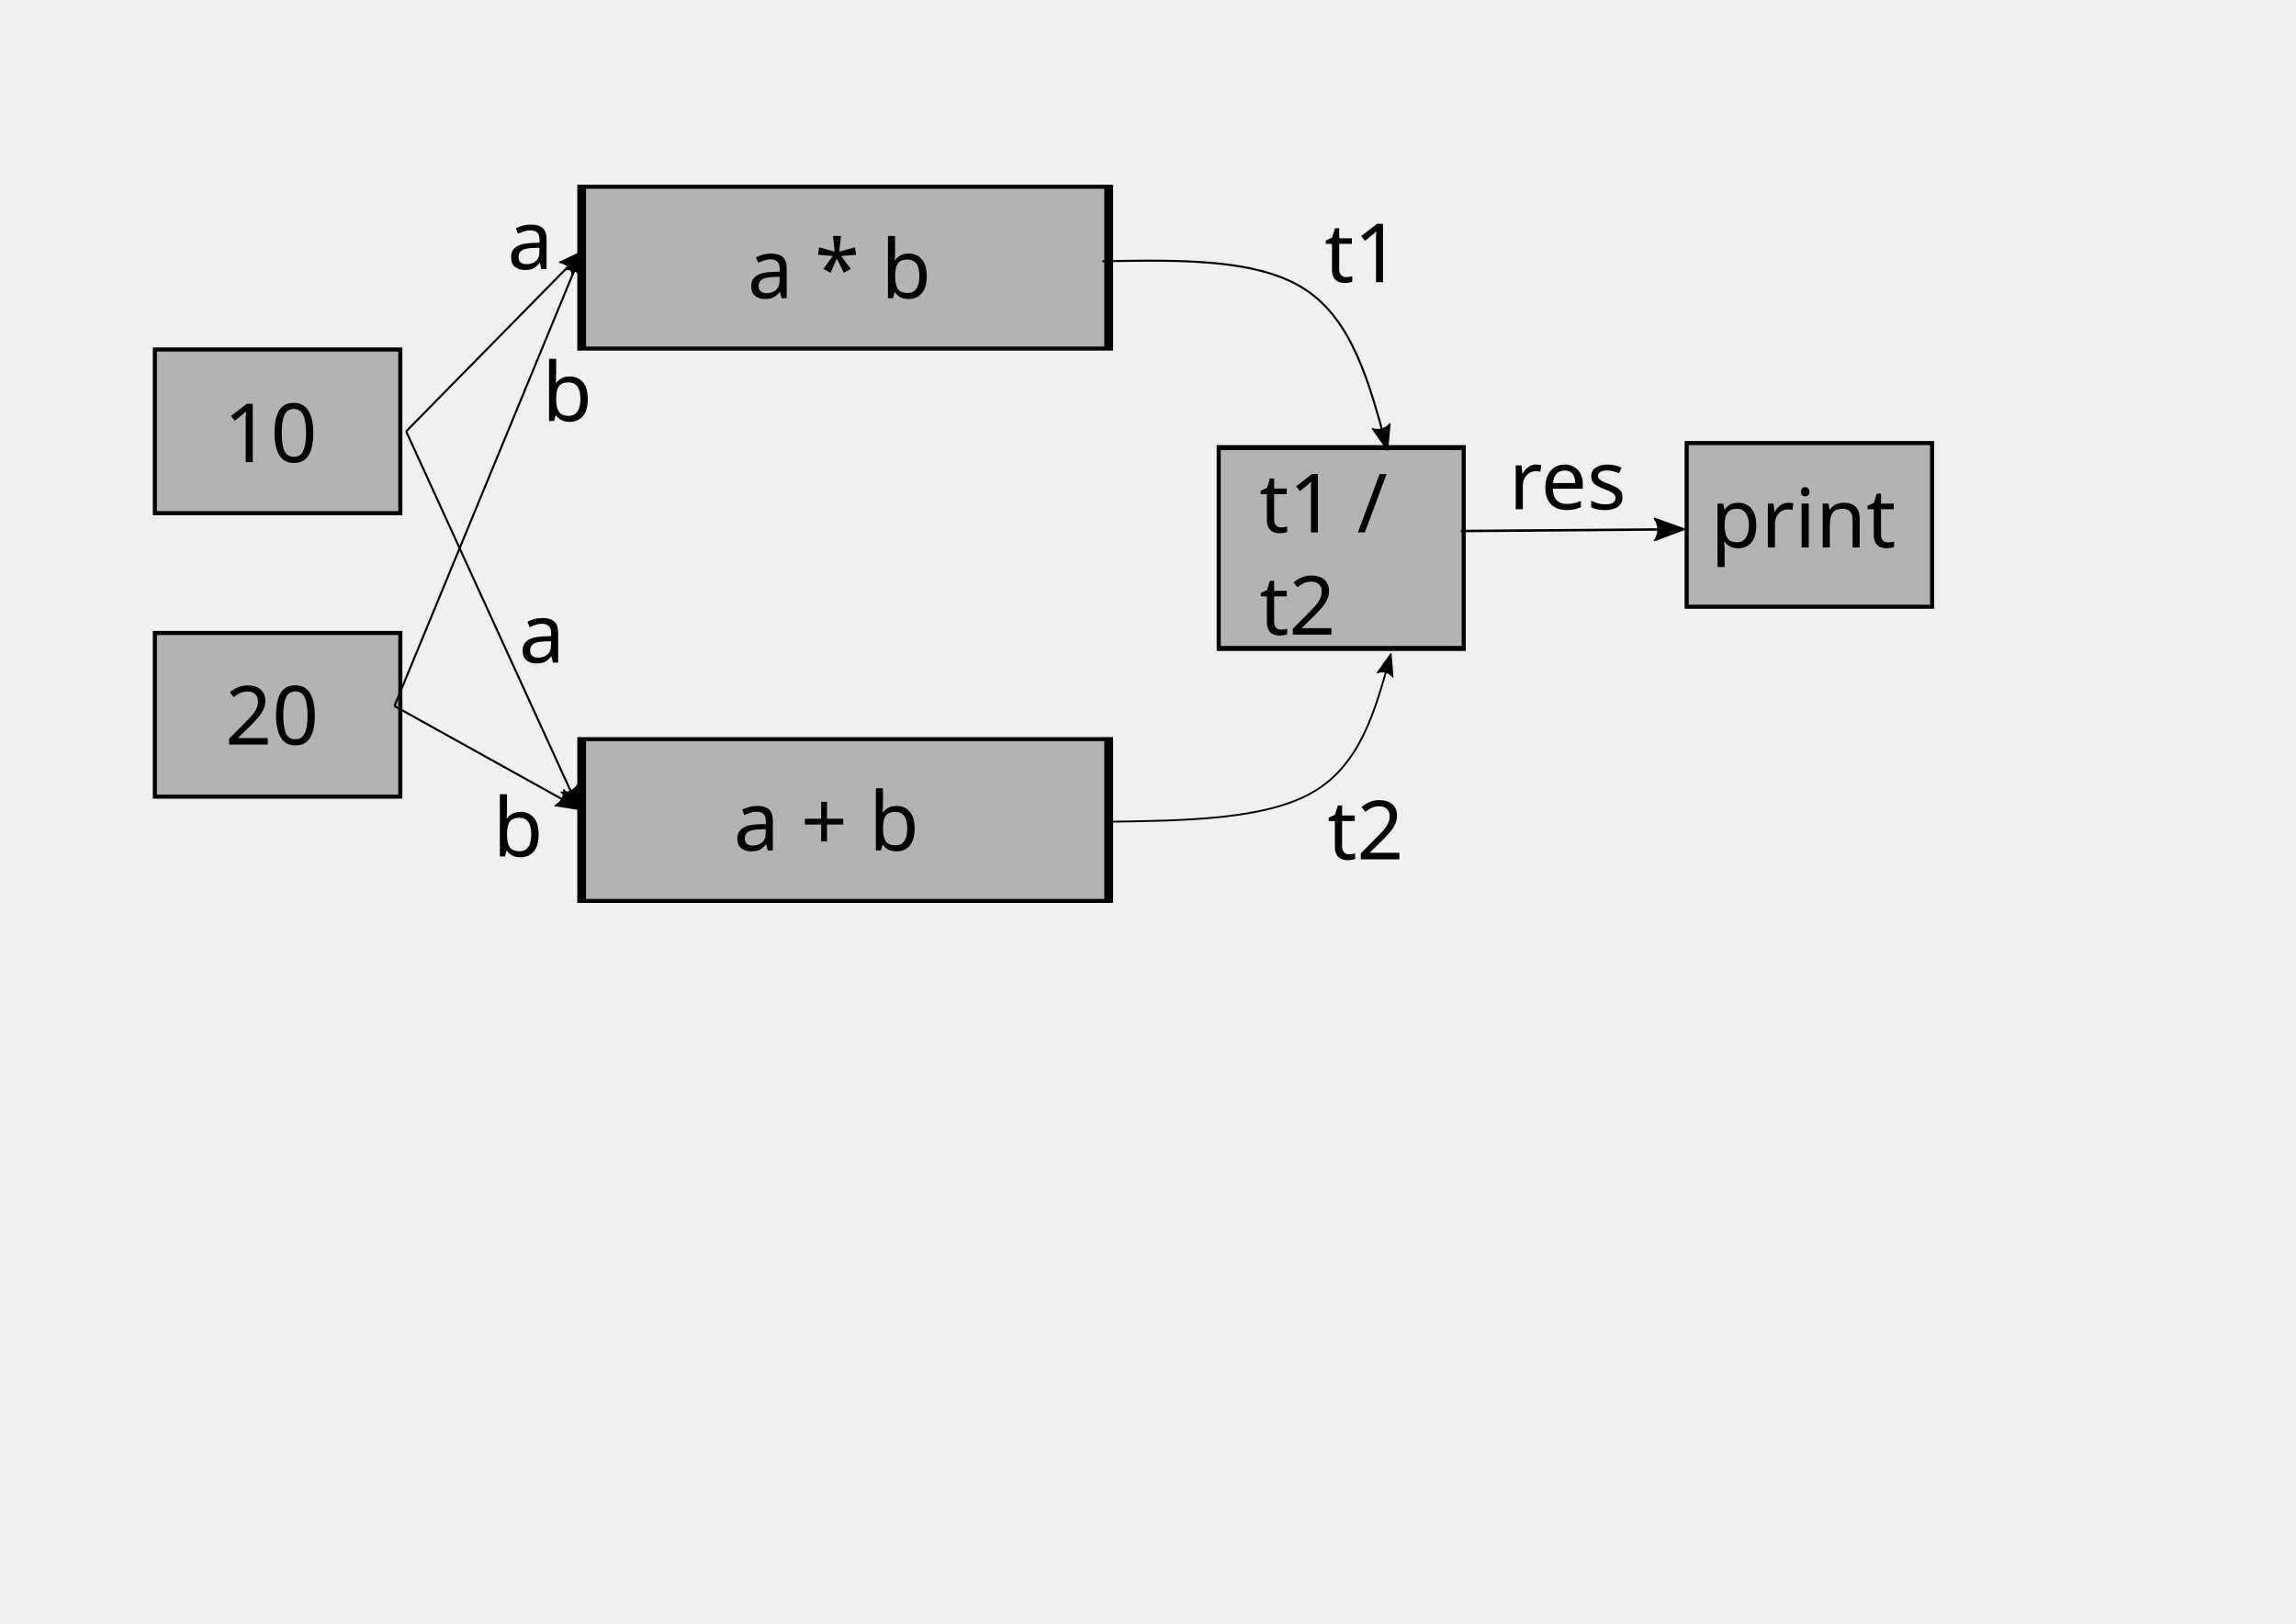
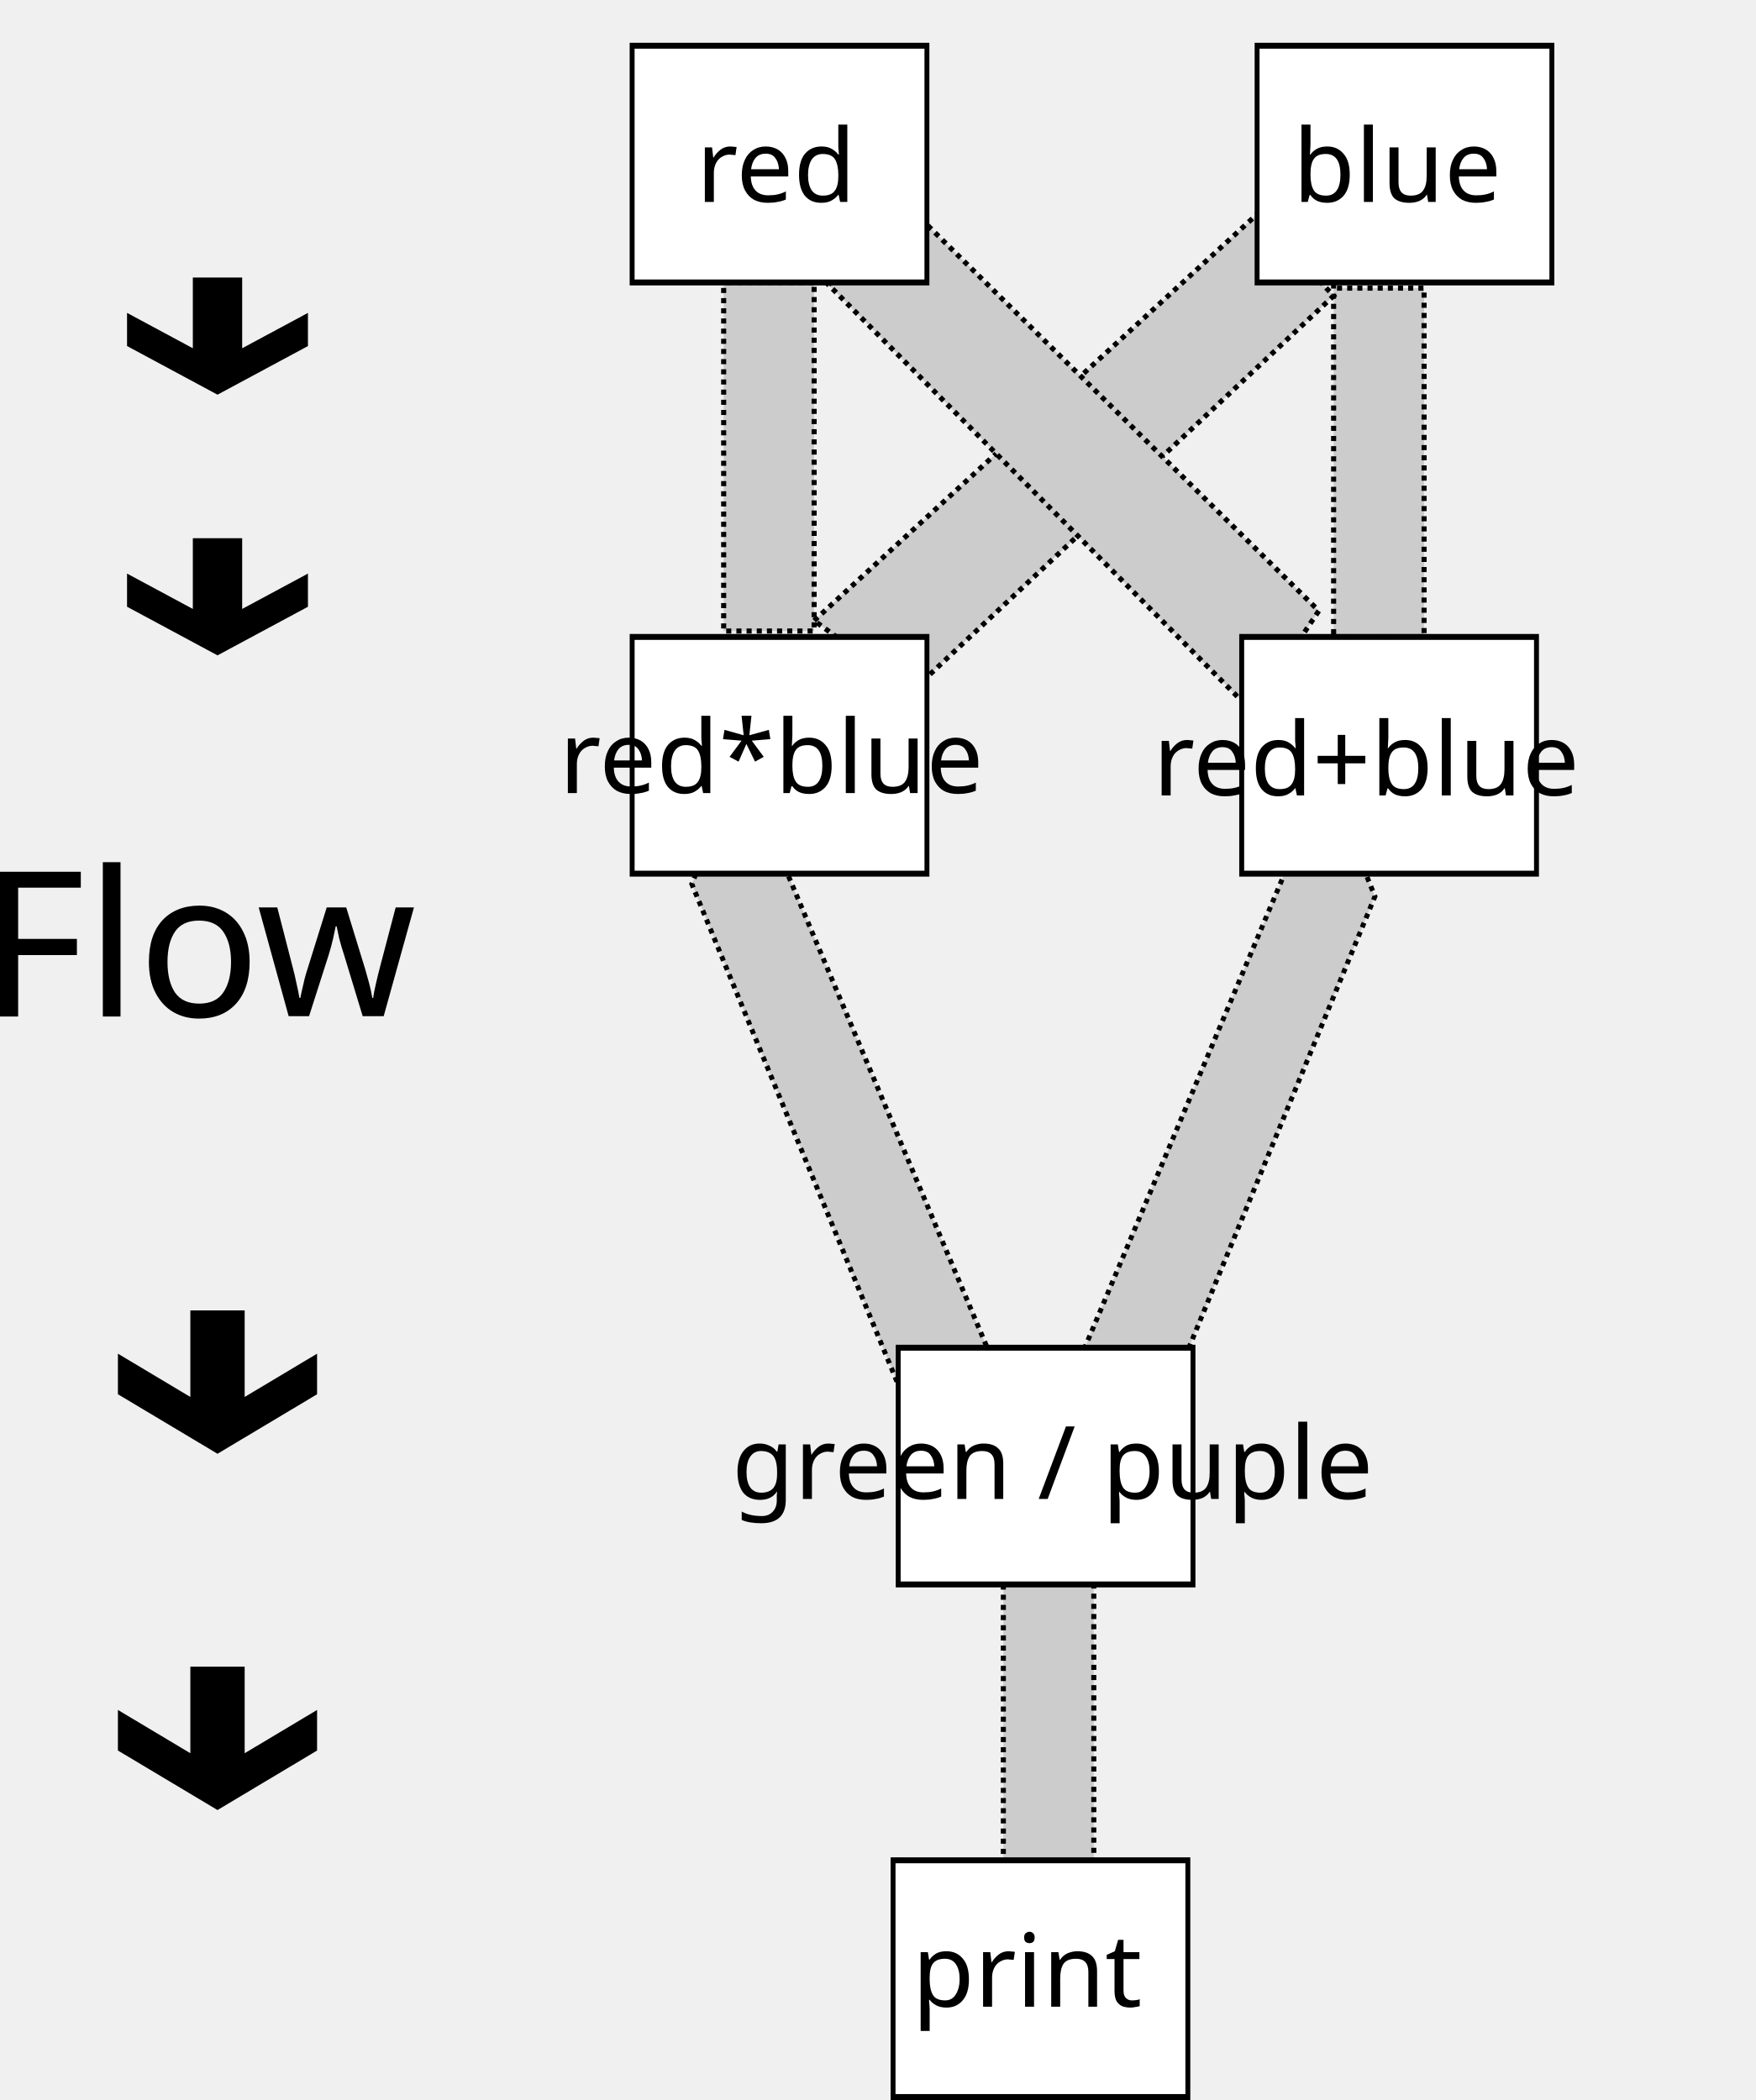
- <svg xmlns="http://www.w3.org/2000/svg" xmlns:xlink="http://www.w3.org/1999/xlink" width="297mm" height="210mm" viewBox="0 0 297 210" version="1.1" id="svg9200">
+ <svg xmlns="http://www.w3.org/2000/svg" xmlns:xlink="http://www.w3.org/1999/xlink" width="91.533mm" height="109.495mm" viewBox="0 0 91.533 109.495" version="1.1" id="svg9200">
  <defs id="defs9194">
-     <marker style="overflow:visible;" id="marker15632" refX="0.0" refY="0.0" orient="auto">
-       <path transform="scale(1.1) rotate(180) translate(1,0)" d="M 8.719,4.034 L -2.207,0.016 L 8.719,-4.002 C 6.973,-1.63 6.983,1.616 8.719,4.034 z " style="fill-rule:evenodd;stroke-width:0.625;stroke-linejoin:round;stroke:#000000;stroke-opacity:1;fill:#000000;fill-opacity:1" id="path15630" />
+     <marker style="overflow:visible" id="marker15632" refX="0" refY="0" orient="auto">
+       <path transform="matrix(-1.1,0,0,-1.1,-1.1,0)" d="M 8.719,4.034 -2.207,0.016 8.719,-4.002 c -1.745,2.372 -1.735,5.617 -6e-7,8.035 z" style="fill:#000000;fill-opacity:1;fill-rule:evenodd;stroke:#000000;stroke-width:0.625;stroke-linejoin:round;stroke-opacity:1" id="path15630" />
    </marker>
-     <marker orient="auto" refY="0.0" refX="0.0" id="marker15554" style="overflow:visible;">
-       <path id="path15552" style="fill-rule:evenodd;stroke-width:0.625;stroke-linejoin:round;stroke:#000000;stroke-opacity:1;fill:#000000;fill-opacity:1" d="M 8.719,4.034 L -2.207,0.016 L 8.719,-4.002 C 6.973,-1.63 6.983,1.616 8.719,4.034 z " transform="scale(1.1) rotate(180) translate(1,0)" />
+     <marker orient="auto" refY="0" refX="0" id="marker14701" style="overflow:visible">
+       <path id="path14699" d="M 0,0 5,-5 -12.5,0 5,5 Z" style="fill:#000000;fill-opacity:1;fill-rule:evenodd;stroke:#000000;stroke-width:1pt;stroke-opacity:1" transform="matrix(-0.8,0,0,-0.8,-10,0)" />
    </marker>
-     <marker style="overflow:visible;" id="marker15480" refX="0.0" refY="0.0" orient="auto">
-       <path transform="scale(1.1) rotate(180) translate(1,0)" d="M 8.719,4.034 L -2.207,0.016 L 8.719,-4.002 C 6.973,-1.63 6.983,1.616 8.719,4.034 z " style="fill-rule:evenodd;stroke-width:0.625;stroke-linejoin:round;stroke:#000000;stroke-opacity:1;fill:#000000;fill-opacity:1" id="path15478" />
-     </marker>
-     <marker orient="auto" refY="0.0" refX="0.0" id="marker15398" style="overflow:visible;">
-       <path id="path15396" style="fill-rule:evenodd;stroke-width:0.625;stroke-linejoin:round;stroke:#000000;stroke-opacity:1;fill:#000000;fill-opacity:1" d="M 8.719,4.034 L -2.207,0.016 L 8.719,-4.002 C 6.973,-1.63 6.983,1.616 8.719,4.034 z " transform="scale(1.1) rotate(180) translate(1,0)" />
-     </marker>
-     <marker style="overflow:visible;" id="marker15338" refX="0.0" refY="0.0" orient="auto">
-       <path transform="scale(1.1) rotate(180) translate(1,0)" d="M 8.719,4.034 L -2.207,0.016 L 8.719,-4.002 C 6.973,-1.63 6.983,1.616 8.719,4.034 z " style="fill-rule:evenodd;stroke-width:0.625;stroke-linejoin:round;stroke:#000000;stroke-opacity:1;fill:#000000;fill-opacity:1" id="path15336" />
-     </marker>
-     <marker orient="auto" refY="0.0" refX="0.0" id="marker15284" style="overflow:visible;">
-       <path id="path15282" style="fill-rule:evenodd;stroke-width:0.625;stroke-linejoin:round;stroke:#000000;stroke-opacity:1;fill:#000000;fill-opacity:1" d="M 8.719,4.034 L -2.207,0.016 L 8.719,-4.002 C 6.973,-1.63 6.983,1.616 8.719,4.034 z " transform="scale(1.1) rotate(180) translate(1,0)" />
-     </marker>
-     <marker style="overflow:visible;" id="marker15200" refX="0.0" refY="0.0" orient="auto">
-       <path transform="scale(1.1) rotate(180) translate(1,0)" d="M 8.719,4.034 L -2.207,0.016 L 8.719,-4.002 C 6.973,-1.63 6.983,1.616 8.719,4.034 z " style="fill-rule:evenodd;stroke-width:0.625;stroke-linejoin:round;stroke:#000000;stroke-opacity:1;fill:#000000;fill-opacity:1" id="path15198" />
-     </marker>
-     <marker orient="auto" refY="0.0" refX="0.0" id="marker14701" style="overflow:visible;">
-       <path id="path14699" d="M 0.0,0.0 L 5.0,-5.0 L -12.5,0.0 L 5.0,5.0 L 0.0,0.0 z " style="fill-rule:evenodd;stroke:#000000;stroke-width:1pt;stroke-opacity:1;fill:#000000;fill-opacity:1" transform="scale(0.8) rotate(180) translate(12.5,0)" />
-     </marker>
-     <marker orient="auto" refY="0.0" refX="0.0" id="Arrow1Lend" style="overflow:visible;">
-       <path id="path14418" d="M 0.0,0.0 L 5.0,-5.0 L -12.5,0.0 L 5.0,5.0 L 0.0,0.0 z " style="fill-rule:evenodd;stroke:#000000;stroke-width:1pt;stroke-opacity:1;fill:#000000;fill-opacity:1" transform="scale(0.8) rotate(180) translate(12.5,0)" />
+     <marker orient="auto" refY="0" refX="0" id="Arrow1Lend" style="overflow:visible">
+       <path id="path14418" d="M 0,0 5,-5 -12.5,0 5,5 Z" style="fill:#000000;fill-opacity:1;fill-rule:evenodd;stroke:#000000;stroke-width:1pt;stroke-opacity:1" transform="matrix(-0.8,0,0,-0.8,-10,0)" />
    </marker>
    <symbol id="Process">
      <rect x="3.969" y="9.26" width="31.75" height="21.167" style="stroke-width:0.529" id="rect9492" />
    </symbol>
    <marker orient="auto" refY="0" refX="0" id="Arrow2Lend-9" style="overflow:visible">
      <path id="path14436-6" style="fill:#000000;fill-opacity:1;fill-rule:evenodd;stroke:#000000;stroke-width:0.625;stroke-linejoin:round;stroke-opacity:1" d="M 8.719,4.034 -2.207,0.016 8.719,-4.002 c -1.745,2.372 -1.735,5.617 -6e-7,8.035 z" transform="matrix(-1.1,0,0,-1.1,-1.1,0)" />
    </marker>
  </defs>
-   <g id="layer1" transform="translate(0,-87)" style="display:inline">
-     <use id="use14326" transform="translate(16.06399,122.942)" style="fill:#b3b3b3;stroke:#000000" xlink:href="#Process" x="0" y="0" width="100%" height="100%" />
-     <use id="use14326-1" transform="translate(16.06399,159.6057)" style="display:inline;fill:#b3b3b3;stroke:#000000" xlink:href="#Process" x="0" y="0" width="100%" height="100%" />
-     <use id="use14326-1-5" transform="matrix(2.147147,0,0,0.988577,66.72217,102.002)" style="display:inline;fill:#b3b3b3;stroke:#000000" xlink:href="#Process" x="0" y="0" width="100%" height="100%" />
-     <use id="use14326-1-5-2" transform="matrix(2.147147,0,0,0.988577,66.72217,173.4395)" style="display:inline;fill:#b3b3b3;stroke:#000000" xlink:href="#Process" x="0" y="0" width="100%" height="100%" />
-     <use id="use14326-7" transform="matrix(0.9982204,0,0,1.22714,153.6826,133.529)" style="display:inline;fill:#b3b3b3;stroke:#000000" xlink:href="#Process" x="0" y="0" width="100%" height="100%" />
-     <use id="use14326-3" transform="translate(214.2119,135.0429)" style="display:inline;fill:#b3b3b3;stroke:#000000" xlink:href="#Process" x="0" y="0" width="100%" height="100%" />
-     <path style="fill:none;stroke:#000000;stroke-width:0.265px;stroke-linecap:butt;stroke-linejoin:miter;stroke-opacity:1;marker-end:url(#marker15200)" d="m 52.539,142.786 22.301,48.759" id="path15190" />
-     <path style="fill:none;stroke:#000000;stroke-width:0.265px;stroke-linecap:butt;stroke-linejoin:miter;stroke-opacity:1;marker-end:url(#marker15284)" d="M 52.539,142.786 75.217,119.729" id="path15274" />
-     <path style="fill:none;stroke:#000000;stroke-width:0.265px;stroke-linecap:butt;stroke-linejoin:miter;stroke-opacity:1;marker-end:url(#marker15338)" d="M 51.027,178.315 75.217,119.729" id="path15328" />
-     <path style="fill:none;stroke:#000000;stroke-width:0.265px;stroke-linecap:butt;stroke-linejoin:miter;stroke-opacity:1;marker-end:url(#marker15398)" d="m 51.027,178.315 23.812,13.229" id="path15388" />
-     <path style="fill:none;stroke:#000000;stroke-width:0.265px;stroke-linecap:butt;stroke-linejoin:miter;stroke-opacity:1;marker-end:url(#marker15480)" d="m 142.61,120.788 c 10.144,-0.178 20.109,-0.353 26.238,3.66 6.129,4.013 8.334,12.215 10.539,20.417" id="path15468" />
-     <path style="fill:none;stroke:#000000;stroke-width:0.235px;stroke-linecap:butt;stroke-linejoin:miter;stroke-opacity:1;marker-end:url(#marker15554)" d="m 143.109,193.283 c 10.322,-0.14 20.642,-0.28 26.764,-3.853 6.122,-3.573 8.047,-10.578 9.971,-17.583" id="path15542" />
-     <path style="fill:none;stroke:#000000;stroke-width:0.32px;stroke-linecap:butt;stroke-linejoin:miter;stroke-opacity:1;marker-end:url(#marker15632)" d="m 188.957,155.683 28.499,-0.23" id="path15622" />
-     <text xml:space="preserve" style="font-style:normal;font-weight:normal;font-size:10.583px;line-height:1.25;font-family:sans-serif;letter-spacing:0px;word-spacing:0px;fill:#000000;fill-opacity:1;stroke:none;stroke-width:0.265" x="29.136" y="183.302" id="text15727">
-       <tspan id="tspan15725" x="29.136" y="183.302" style="stroke-width:0.265">20</tspan>
+   <g id="layer1" transform="translate(-51.76087,74.53977)" style="display:inline">
+     <text xml:space="preserve" style="font-style:normal;font-weight:normal;font-size:10.583px;line-height:1.25;font-family:sans-serif;letter-spacing:0px;word-spacing:0px;display:inline;fill:#000000;fill-opacity:1;stroke:none;stroke-width:0.265" x="65.624" y="121.809" id="text15727-9-99-0">
+       <tspan id="tspan15725-2-8-3" x="65.624" y="131.172" style="stroke-width:0.265" />
    </text>
-     <text xml:space="preserve" style="font-style:normal;font-weight:normal;font-size:10.583px;line-height:1.25;font-family:sans-serif;letter-spacing:0px;word-spacing:0px;display:inline;fill:#000000;fill-opacity:1;stroke:none;stroke-width:0.265" x="28.942" y="146.769" id="text15727-9">
-       <tspan id="tspan15725-2" x="28.942" y="146.769" style="stroke-width:0.265">10</tspan>
+     <path style="fill:#cccccc;fill-opacity:1;stroke:#000000;stroke-width:0.265;stroke-linecap:butt;stroke-linejoin:miter;stroke-miterlimit:4;stroke-dasharray:0.265, 0.265;stroke-dashoffset:0;stroke-opacity:1" d="m 89.485,-60.056 v 18.417 h 4.715 v -18.174 h -4.715 z" id="path5132-9" />
+     <path style="fill:#cccccc;fill-opacity:1;stroke:#000000;stroke-width:0.265;stroke-linecap:butt;stroke-linejoin:miter;stroke-miterlimit:4;stroke-dasharray:0.265, 0.265;stroke-dashoffset:0;stroke-opacity:1" d="m 121.281,-59.758 v 18.417 h 4.715 v -18.174 h -4.715 z" id="path5132-2-9" />
+     <path style="fill:#cccccc;fill-opacity:1;stroke:#000000;stroke-width:0.265;stroke-linecap:butt;stroke-linejoin:miter;stroke-miterlimit:4;stroke-dasharray:0.265, 0.265;stroke-dashoffset:0;stroke-opacity:1" d="m 94.2,-42.181 23.069,-21.167 4.011,4.233 -22.003,20.637 z" id="path5164-7" />
+     <path style="fill:#cccccc;fill-opacity:1;stroke:#000000;stroke-width:0.265;stroke-linecap:butt;stroke-linejoin:miter;stroke-miterlimit:4;stroke-dasharray:0.265, 0.265;stroke-dashoffset:0;stroke-opacity:1" d="m 117.007,-37.472 -22.057,-22.219 4.072,-4.175 21.486,21.175 z" id="path5164-8-0" />
+     <use id="use5041-3" transform="matrix(0.4840027,0,0,0.5831469,82.79174,-77.55612)" style="fill:#ffffff;stroke:#000000" xlink:href="#Process" x="0" y="0" width="100%" height="100%" />
+     <use id="use5041-7-98" transform="matrix(0.4840027,0,0,0.5831469,115.3699,-77.55612)" style="fill:#ffffff;stroke:#000000" xlink:href="#Process" x="0" y="0" width="100%" height="100%" />
+     <path style="fill:#cccccc;fill-opacity:1;stroke:#000000;stroke-width:0.258;stroke-linecap:butt;stroke-linejoin:miter;stroke-miterlimit:4;stroke-dasharray:0.258, 0.258;stroke-dashoffset:0;stroke-opacity:1" d="m 101.664,5.132 -13.84,-33.579 2.555,-6.309 13.481,32 z" id="path5164-8-3-6" />
+     <path style="fill:#cccccc;fill-opacity:1;stroke:#000000;stroke-width:0.258;stroke-linecap:butt;stroke-linejoin:miter;stroke-miterlimit:4;stroke-dasharray:0.258, 0.258;stroke-dashoffset:0;stroke-opacity:1" d="m 109.594,5.779 13.84,-33.579 -2.555,-6.309 -13.481,32 z" id="path5164-8-3-9-5" />
+     <path style="fill:#cccccc;fill-opacity:1;stroke:#000000;stroke-width:0.265;stroke-linecap:butt;stroke-linejoin:miter;stroke-miterlimit:4;stroke-dasharray:0.265, 0.265;stroke-dashoffset:0;stroke-opacity:1" d="M 104.064,5.429 V 23.847 h 4.715 V 5.672 h -4.715 z" id="path5132-2-0-7" />
+     <use id="use5041-7-9-3-8-6" transform="matrix(0.4840027,0,0,0.5831469,96.66098,-9.669653)" style="fill:#ffffff;stroke:#000000" xlink:href="#Process" x="0" y="0" width="100%" height="100%" />
+     <use id="use5041-7-9-3-8-0-2" transform="matrix(0.4840027,0,0,0.5831469,96.39372,17.0573)" style="fill:#ffffff;stroke:#000000" xlink:href="#Process" x="0" y="0" width="100%" height="100%" />
+     <use id="use5041-7-9-7" transform="matrix(0.4840027,0,0,0.5831469,82.79308,-46.72993)" style="fill:#ffffff;stroke:#000000" xlink:href="#Process" x="0" y="0" width="100%" height="100%" />
+     <use id="use5041-7-9-3-0" transform="matrix(0.4840027,0,0,0.5831469,114.568,-46.72993)" style="fill:#ffffff;stroke:#000000" xlink:href="#Process" x="0" y="0" width="100%" height="100%" />
+     <text xml:space="preserve" style="font-style:normal;font-weight:normal;font-size:10.583px;line-height:1.25;font-family:sans-serif;letter-spacing:0px;word-spacing:0px;fill:#000000;fill-opacity:1;stroke:none;stroke-width:0.265" x="88.05" y="-64.012" id="text5228-3">
+       <tspan id="tspan5226-9" x="88.05" y="-64.012" style="font-size:5.292px;stroke-width:0.265">red</tspan>
    </text>
-     <text xml:space="preserve" style="font-style:normal;font-weight:normal;font-size:10.583px;line-height:1.25;font-family:sans-serif;letter-spacing:0px;word-spacing:0px;display:inline;fill:#000000;fill-opacity:1;stroke:none;stroke-width:0.265" x="96.682" y="125.565" id="text15727-9-9">
-       <tspan id="tspan15725-2-7" x="96.682" y="125.565" style="stroke-width:0.265">a * b</tspan>
+     <text xml:space="preserve" style="font-style:normal;font-weight:normal;font-size:10.583px;line-height:1.25;font-family:sans-serif;letter-spacing:0px;word-spacing:0px;fill:#000000;fill-opacity:1;stroke:none;stroke-width:0.265" x="119.154" y="-64.012" id="text5228-5-9">
+       <tspan id="tspan5226-2-9" x="119.154" y="-64.012" style="font-size:5.292px;stroke-width:0.265">blue</tspan>
    </text>
-     <text xml:space="preserve" style="font-style:normal;font-weight:normal;font-size:10.583px;line-height:1.25;font-family:sans-serif;letter-spacing:0px;word-spacing:0px;display:inline;fill:#000000;fill-opacity:1;stroke:none;stroke-width:0.265" x="94.894" y="197.002" id="text15727-9-2">
-       <tspan id="tspan15725-2-4" x="94.894" y="197.002" style="stroke-width:0.265">a + b</tspan>
+     <text xml:space="preserve" style="font-style:normal;font-weight:normal;font-size:10.583px;line-height:1.25;font-family:sans-serif;letter-spacing:0px;word-spacing:0px;fill:#000000;fill-opacity:1;stroke:none;stroke-width:0.265" x="80.909" y="-33.185" id="text5228-5-2-1">
+       <tspan id="tspan5226-2-7-72" x="80.909" y="-33.185" style="font-size:5.292px;stroke-width:0.265">red*blue</tspan>
    </text>
-     <text xml:space="preserve" style="font-style:normal;font-weight:normal;font-size:10.583px;line-height:1.25;font-family:sans-serif;letter-spacing:0px;word-spacing:0px;display:inline;fill:#000000;fill-opacity:1;stroke:none;stroke-width:0.265" x="162.911" y="155.859" id="text15727-9-2-2">
-       <tspan id="tspan15725-2-4-4" x="162.911" y="155.859" style="stroke-width:0.265">t1 /</tspan>
-       <tspan x="162.911" y="169.088" style="stroke-width:0.265" id="tspan15999">t2</tspan>
+     <text xml:space="preserve" style="font-style:normal;font-weight:normal;font-size:10.583px;line-height:1.25;font-family:sans-serif;letter-spacing:0px;word-spacing:0px;fill:#000000;fill-opacity:1;stroke:none;stroke-width:0.265" x="111.865" y="-33.065" id="text5228-5-2-3-3">
+       <tspan id="tspan5226-2-7-7-6" x="111.865" y="-33.065" style="font-size:5.292px;stroke-width:0.265">red+blue</tspan>
    </text>
-     <text xml:space="preserve" style="font-style:normal;font-weight:normal;font-size:10.583px;line-height:1.25;font-family:sans-serif;letter-spacing:0px;word-spacing:0px;display:inline;fill:#000000;fill-opacity:1;stroke:none;stroke-width:0.265" x="221.261" y="157.806" id="text15727-9-2-2-6">
-       <tspan id="tspan15725-2-4-4-7" x="221.261" y="157.806" style="stroke-width:0.265">print</tspan>
+     <text xml:space="preserve" style="font-style:normal;font-weight:normal;font-size:10.583px;line-height:1;font-family:sans-serif;letter-spacing:0px;word-spacing:0px;fill:#000000;fill-opacity:1;stroke:none;stroke-width:0.265" x="89.912" y="3.62" id="text5228-5-2-3-9-5">
+       <tspan x="89.912" y="3.62" style="font-size:5.292px;line-height:0.01;stroke-width:0.265" id="tspan4826">green / puple</tspan>
    </text>
-     <text xml:space="preserve" style="font-style:normal;font-weight:normal;font-size:10.583px;line-height:1.25;font-family:sans-serif;letter-spacing:0px;word-spacing:0px;display:inline;fill:#000000;fill-opacity:1;stroke:none;stroke-width:0.265" x="195.162" y="152.865" id="text15727-9-2-2-6-5">
-       <tspan id="tspan15725-2-4-4-7-9" x="195.162" y="152.865" style="stroke-width:0.265">res</tspan>
+     <text xml:space="preserve" style="font-style:normal;font-weight:normal;font-size:10.583px;line-height:1.25;font-family:sans-serif;letter-spacing:0px;word-spacing:0px;fill:#000000;fill-opacity:1;stroke:none;stroke-width:0.265" x="99.301" y="30.089" id="text5228-5-2-3-9-2-8">
+       <tspan id="tspan5226-2-7-7-0-3-1" x="99.301" y="30.089" style="font-size:5.292px;stroke-width:0.265">print</tspan>
    </text>
-     <text xml:space="preserve" style="font-style:normal;font-weight:normal;font-size:10.583px;line-height:1.25;font-family:sans-serif;letter-spacing:0px;word-spacing:0px;display:inline;fill:#000000;fill-opacity:1;stroke:none;stroke-width:0.265" x="171.704" y="198.141" id="text15727-9-2-26">
-       <tspan id="tspan15725-2-4-2" x="171.704" y="198.141" style="stroke-width:0.265">t2</tspan>
+     <g id="use5948-9-0" style="fill:#000000;stroke:#000000" transform="matrix(0.8917739,0,0,0.533063,54.60454,-7.625494)">
+       <path id="path16125" style="stroke:none;stroke-width:0.265" d="M 9.525,16.669 3.704,10.848 V 6.879 L 7.938,11.113 V 2.646 h 3.175 V 11.113 l 4.233,-4.233 v 3.969 z" />
+     </g>
+     <g id="use5948-9-0-5" style="fill:#000000;stroke:#000000" transform="matrix(0.8917739,0,0,0.533063,54.60454,10.95068)">
+       <path id="path16131" style="stroke:none;stroke-width:0.265" d="M 9.525,16.669 3.704,10.848 V 6.879 L 7.938,11.113 V 2.646 h 3.175 V 11.113 l 4.233,-4.233 v 3.969 z" />
+     </g>
+     <text xml:space="preserve" style="font-style:normal;font-weight:normal;font-size:10.583px;line-height:1.25;font-family:sans-serif;letter-spacing:0px;word-spacing:0px;fill:#000000;fill-opacity:1;stroke:none;stroke-width:0.265" x="50.722" y="-21.539" id="text6006">
+       <tspan id="tspan6004" x="50.722" y="-21.539" style="stroke-width:0.265">Flow</tspan>
    </text>
-     <text xml:space="preserve" style="font-style:normal;font-weight:normal;font-size:10.583px;line-height:1.25;font-family:sans-serif;letter-spacing:0px;word-spacing:0px;display:inline;fill:#000000;fill-opacity:1;stroke:none;stroke-width:0.265" x="171.33" y="123.492" id="text15727-9-2-2-9">
-       <tspan id="tspan15725-2-4-4-6" x="171.33" y="123.492" style="stroke-width:0.265">t1</tspan>
-     </text>
-     <text xml:space="preserve" style="font-style:normal;font-weight:normal;font-size:10.583px;line-height:1.25;font-family:sans-serif;letter-spacing:0px;word-spacing:0px;display:inline;fill:#000000;fill-opacity:1;stroke:none;stroke-width:0.265" x="67.121" y="172.697" id="text15727-9-99">
-       <tspan id="tspan15725-2-8" x="67.121" y="172.697" style="stroke-width:0.265">a</tspan>
-     </text>
-     <text xml:space="preserve" style="font-style:normal;font-weight:normal;font-size:10.583px;line-height:1.25;font-family:sans-serif;letter-spacing:0px;word-spacing:0px;display:inline;fill:#000000;fill-opacity:1;stroke:none;stroke-width:0.265" x="65.624" y="121.809" id="text15727-9-99-0">
-       <tspan id="tspan15725-2-8-3" x="65.624" y="121.809" style="stroke-width:0.265">a</tspan>
-     </text>
-     <text xml:space="preserve" style="font-style:normal;font-weight:normal;font-size:10.583px;line-height:1.25;font-family:sans-serif;letter-spacing:0px;word-spacing:0px;display:inline;fill:#000000;fill-opacity:1;stroke:none;stroke-width:0.265" x="70.115" y="141.453" id="text15727-9-99-6">
-       <tspan id="tspan15725-2-8-37" x="70.115" y="141.453" style="stroke-width:0.265">b</tspan>
-     </text>
-     <text xml:space="preserve" style="font-style:normal;font-weight:normal;font-size:10.583px;line-height:1.25;font-family:sans-serif;letter-spacing:0px;word-spacing:0px;display:inline;fill:#000000;fill-opacity:1;stroke:none;stroke-width:0.265" x="63.754" y="197.767" id="text15727-9-99-5">
-       <tspan id="tspan15725-2-8-8" x="63.754" y="197.767" style="stroke-width:0.265">b</tspan>
-     </text>
+     <g id="use5948-9-0-7" style="display:inline;fill:#000000;stroke:#000000" transform="matrix(0.8100379,0,0,0.4356124,55.38307,-61.22264)">
+       <path id="path16125-7" style="stroke:none;stroke-width:0.265" d="M 9.525,16.669 3.704,10.848 V 6.879 L 7.938,11.113 V 2.646 h 3.175 V 11.113 l 4.233,-4.233 v 3.969 z" />
+     </g>
+     <g id="use5948-9-0-5-9" style="display:inline;fill:#000000;stroke:#000000" transform="matrix(0.8100379,0,0,0.4356124,55.38307,-47.62992)">
+       <path id="path16131-2" style="stroke:none;stroke-width:0.265" d="M 9.525,16.669 3.704,10.848 V 6.879 L 7.938,11.113 V 2.646 h 3.175 V 11.113 l 4.233,-4.233 v 3.969 z" />
+     </g>
  </g>
</svg>
